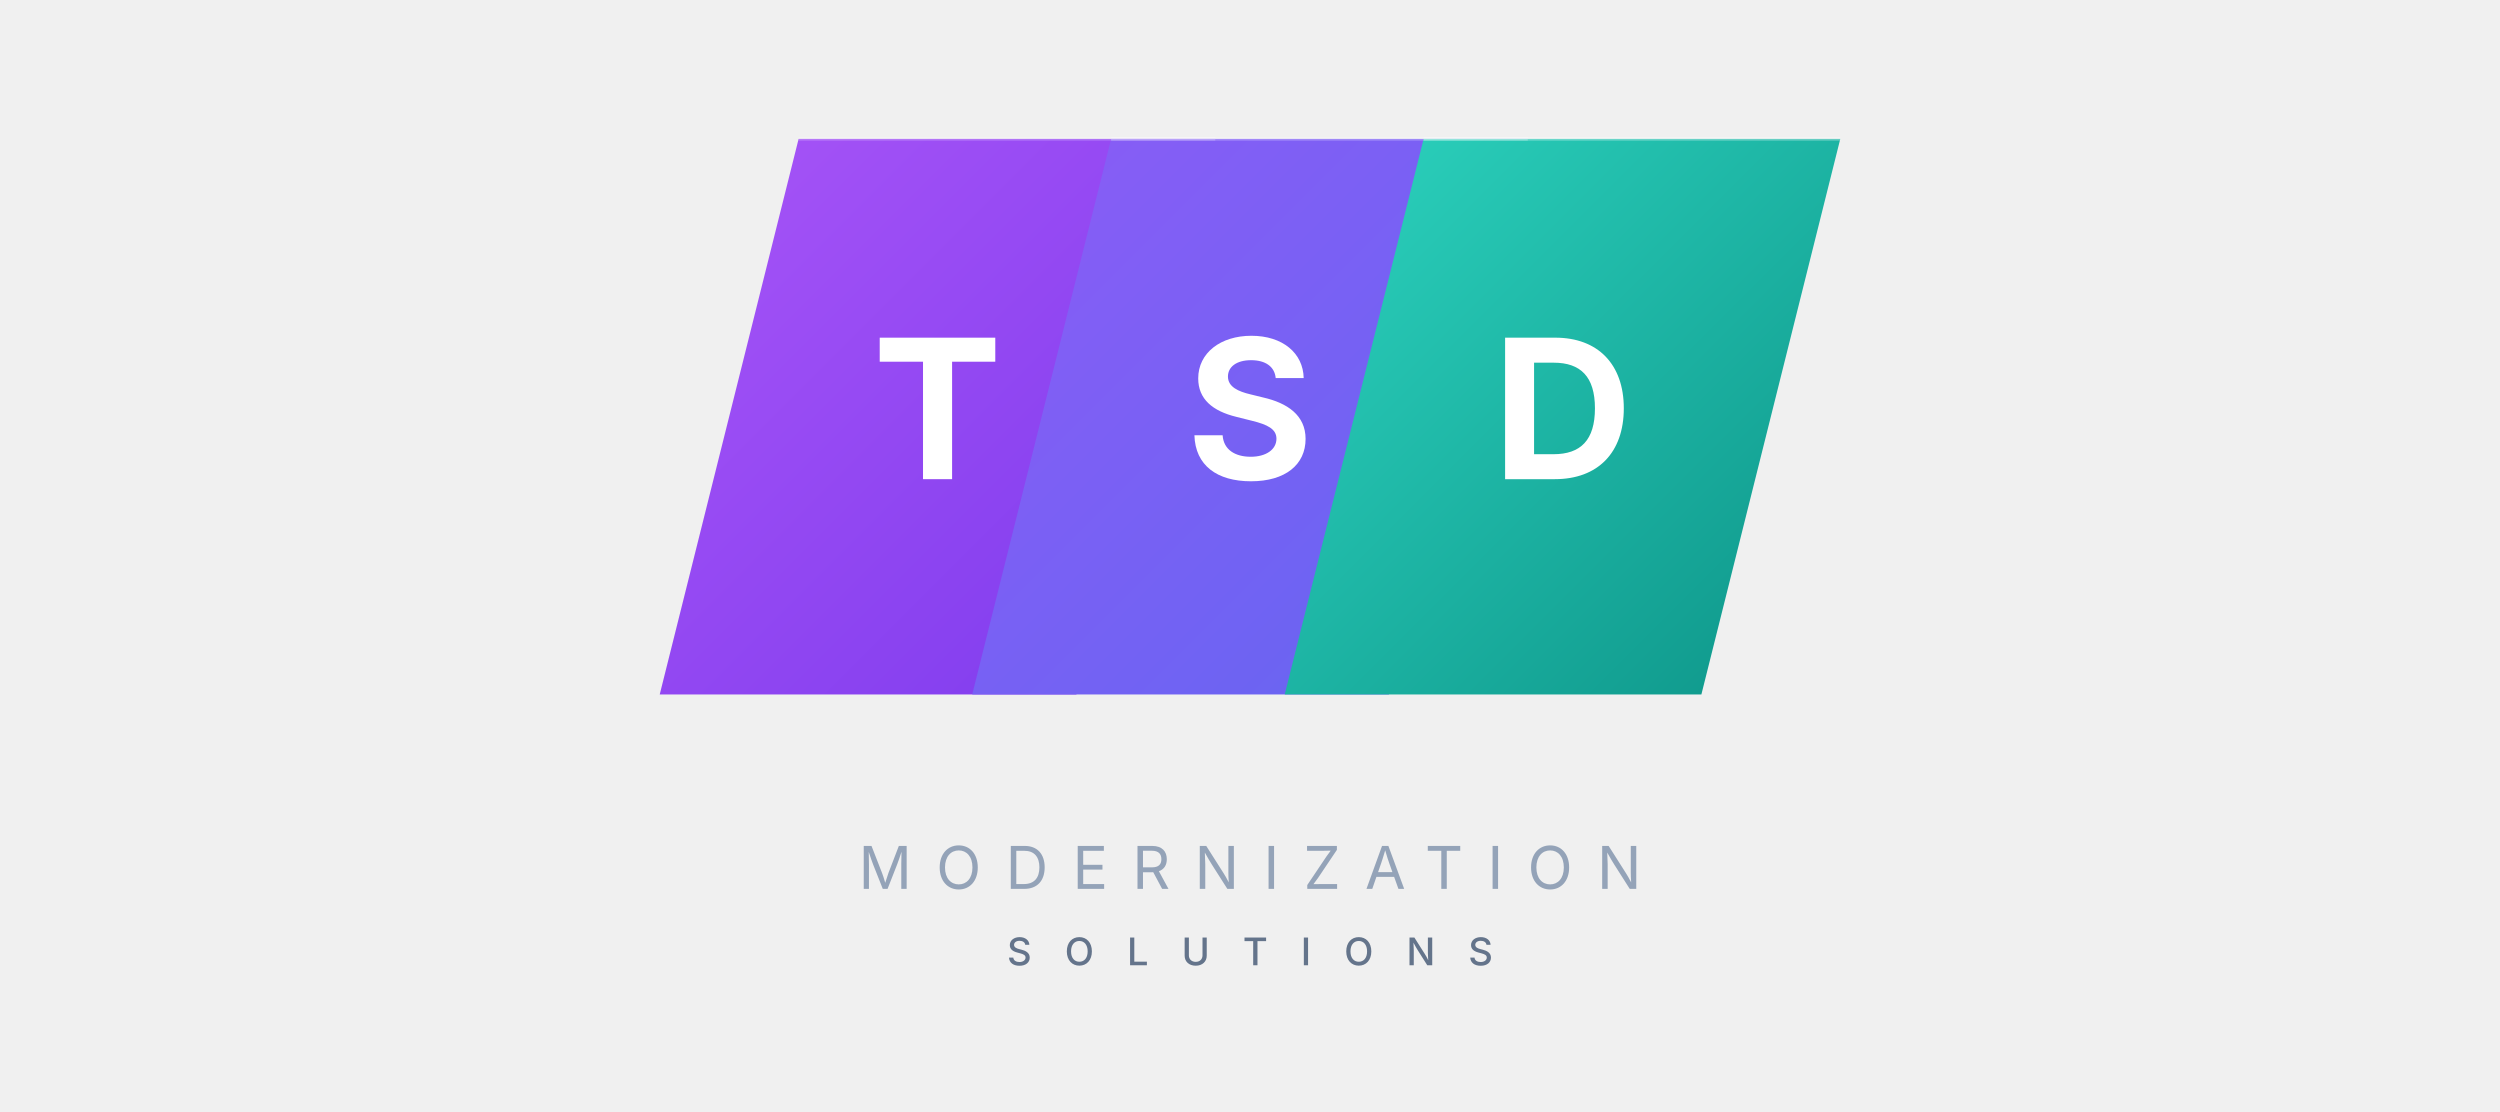
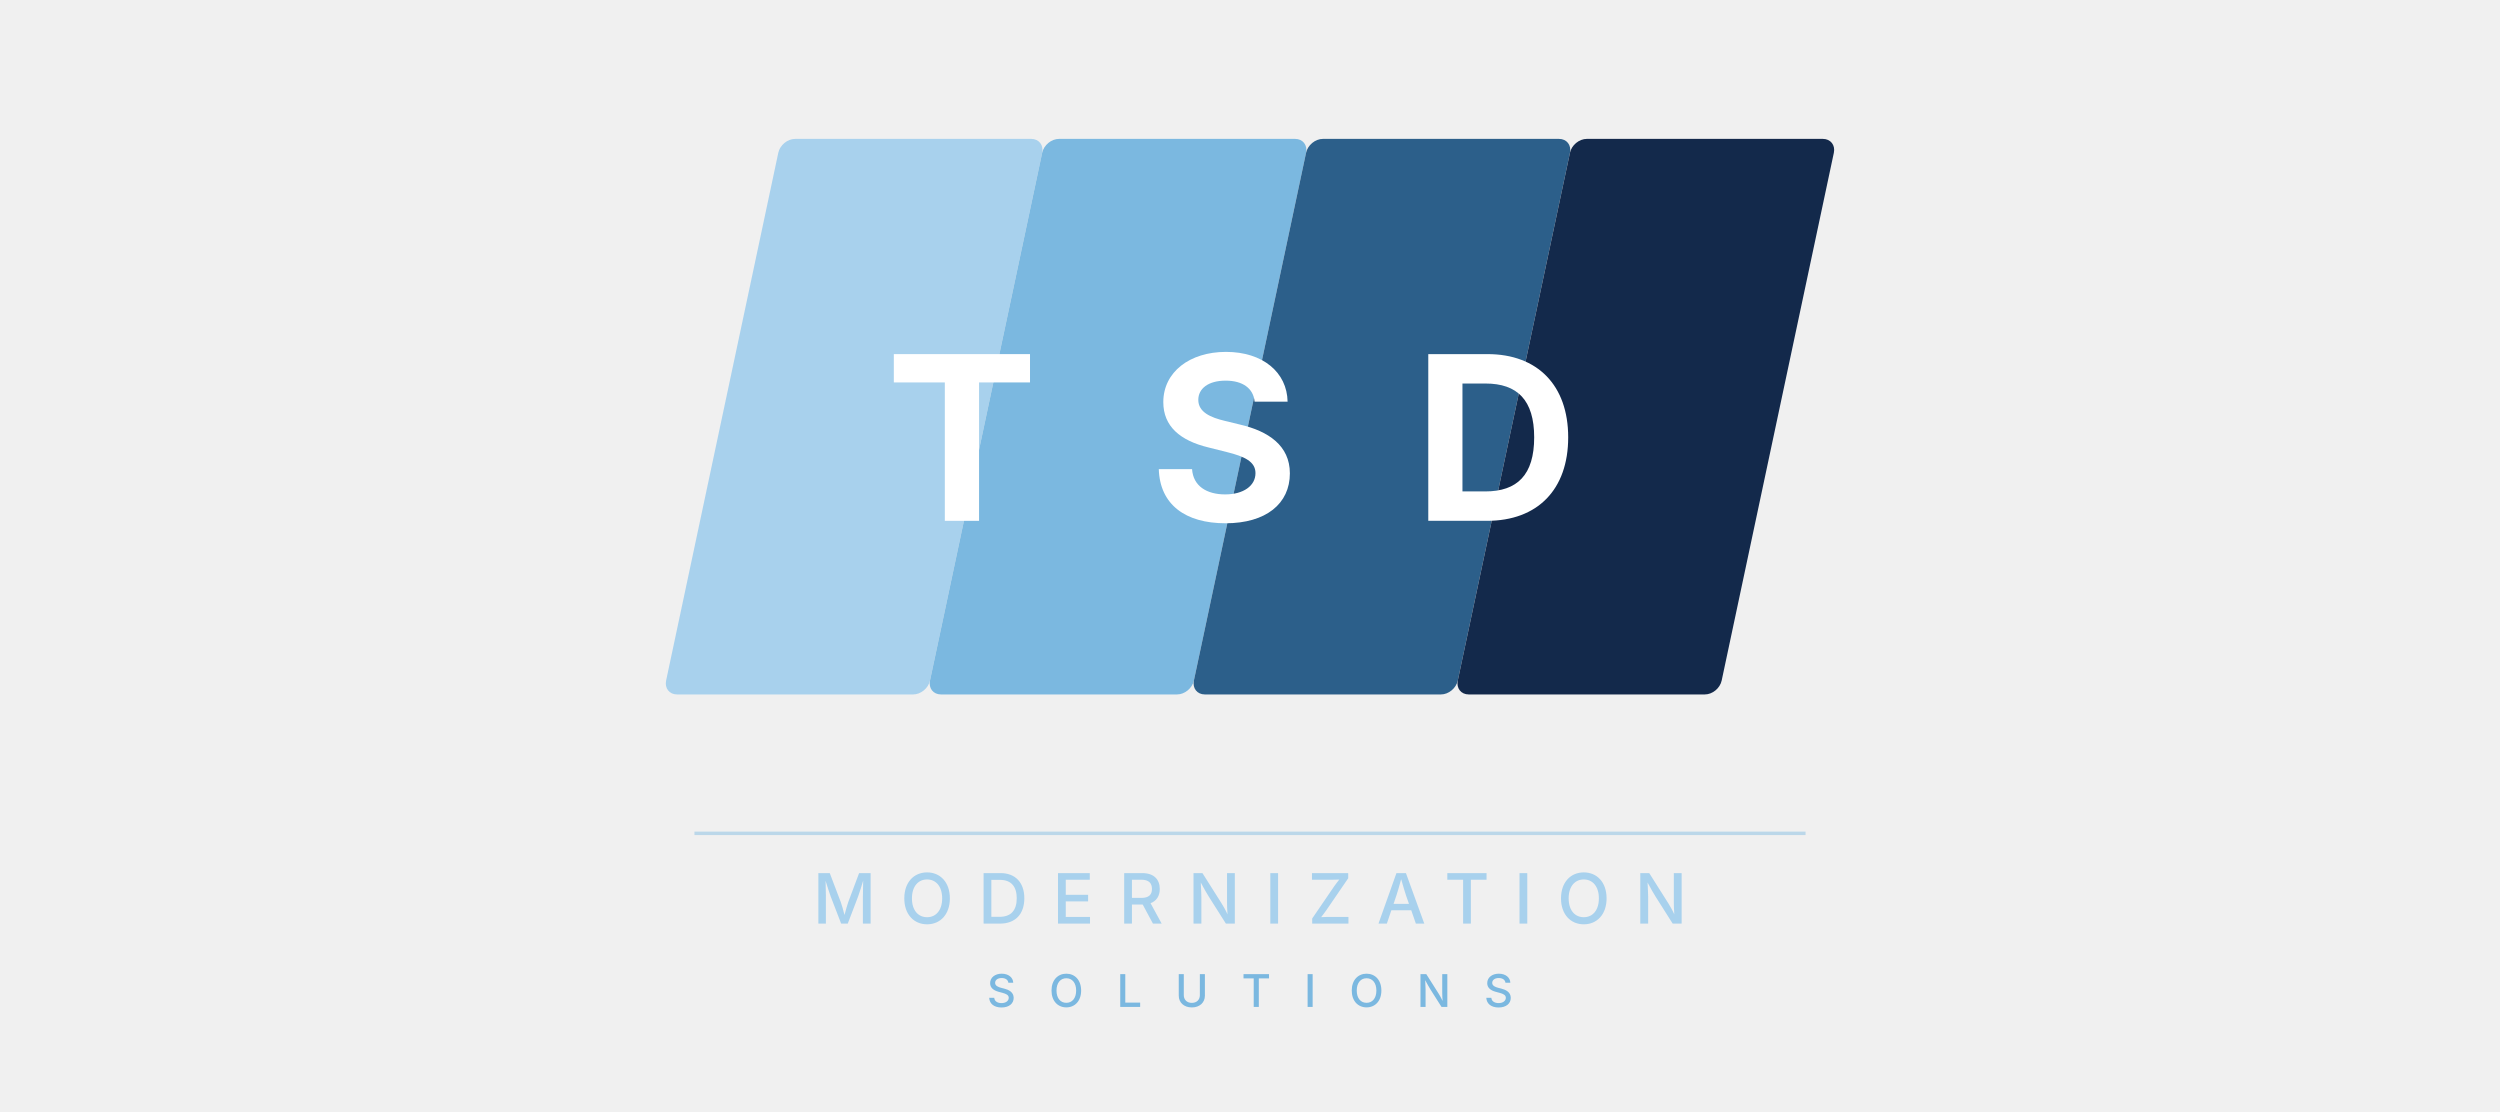
- <svg xmlns="http://www.w3.org/2000/svg" width="100%" viewBox="0 0 720 320">
-   <defs>
-     <linearGradient id="prism-t" x1="0%" y1="0%" x2="100%" y2="100%">
-       <stop offset="0%" stop-color="#a855f7" />
-       <stop offset="100%" stop-color="#7c3aed" />
-     </linearGradient>
-     <linearGradient id="prism-s" x1="0%" y1="0%" x2="100%" y2="100%">
-       <stop offset="0%" stop-color="#8b5cf6" />
-       <stop offset="100%" stop-color="#6366f1" />
-     </linearGradient>
-     <linearGradient id="prism-d" x1="0%" y1="0%" x2="100%" y2="100%">
-       <stop offset="0%" stop-color="#2dd4bf" />
-       <stop offset="100%" stop-color="#0d9488" />
-     </linearGradient>
-     <linearGradient id="divider" x1="0%" y1="0%" x2="100%" y2="0%">
-       <stop offset="0%" stop-color="#8b5cf6" stop-opacity="0" />
-       <stop offset="50%" stop-color="#6366f1" stop-opacity="0.5" />
-       <stop offset="100%" stop-color="#14b8a6" stop-opacity="0" />
-     </linearGradient>
-   </defs>
-   <path d="M230 40 L350 40 L310 200 L190 200 Z" fill="url(#prism-t)" />
-   <path d="M320 40 L440 40 L400 200 L280 200 Z" fill="url(#prism-s)" />
-   <path d="M410 40 L530 40 L490 200 L370 200 Z" fill="url(#prism-d)" />
-   <path d="M230 40 L350 40" stroke="#ffffff" stroke-opacity="0.22" stroke-width="1" fill="none" />
-   <path d="M320 40 L440 40" stroke="#ffffff" stroke-opacity="0.26" stroke-width="1" fill="none" />
-   <path d="M410 40 L530 40" stroke="#ffffff" stroke-opacity="0.32" stroke-width="1" fill="none" />
-   <g font-family="'Inter','Helvetica Neue',Arial,sans-serif" font-weight="700" fill="#ffffff" text-anchor="middle">
-     <text x="270" y="138" font-size="56">T</text>
-     <text x="360" y="138" font-size="56">S</text>
-     <text x="450" y="138" font-size="56">D</text>
+ <svg xmlns="http://www.w3.org/2000/svg" viewBox="0 0 720 320">
+   <g transform="translate(225 40) skewX(-12)">
+     <rect x="0" y="0" width="76" height="160" rx="4" fill="#a8d1ed" />
+     <rect x="76" y="0" width="76" height="160" rx="4" fill="#7BB8E0" />
+     <rect x="152" y="0" width="76" height="160" rx="4" fill="#2c5f8a" />
+     <rect x="228" y="0" width="76" height="160" rx="4" fill="#13294B" />
  </g>
-   <g transform="translate(360, 232)">
-     <line x1="-150" y1="0" x2="150" y2="0" stroke="url(#divider)" stroke-width="1" />
-     <text x="0" y="24" font-family="'Inter','Helvetica Neue',Arial,sans-serif" font-size="17" font-weight="400" fill="#94a3b8" letter-spacing="7" text-anchor="middle">MODERNIZATION</text>
-     <text x="0" y="46" font-family="'Inter','Helvetica Neue',Arial,sans-serif" font-size="11" font-weight="500" fill="#64748b" letter-spacing="9.5" text-anchor="middle">SOLUTIONS</text>
+   <g font-family="Inter, 'Helvetica Neue', Arial, sans-serif" font-weight="700" fill="#fff" letter-spacing="3">
+     <text x="255" y="150" font-size="66">T</text>
+     <text x="331" y="150" font-size="66">S</text>
+     <text x="407" y="150" font-size="66">D</text>
+   </g>
+   <g transform="translate(360 240)">
+     <line x1="-160" y1="0" x2="160" y2="0" stroke="#7BB8E0" stroke-opacity="0.45" stroke-width="1" />
+     <text x="0" y="26" font-family="Inter, 'Helvetica Neue', Arial, sans-serif" font-size="20" font-weight="500" fill="#a8d1ed" letter-spacing="7" text-anchor="middle">MODERNIZATION</text>
+     <text x="0" y="50" font-family="Inter, 'Helvetica Neue', Arial, sans-serif" font-size="13" font-weight="500" fill="#7BB8E0" letter-spacing="9.5" text-anchor="middle">SOLUTIONS</text>
  </g>
</svg>
